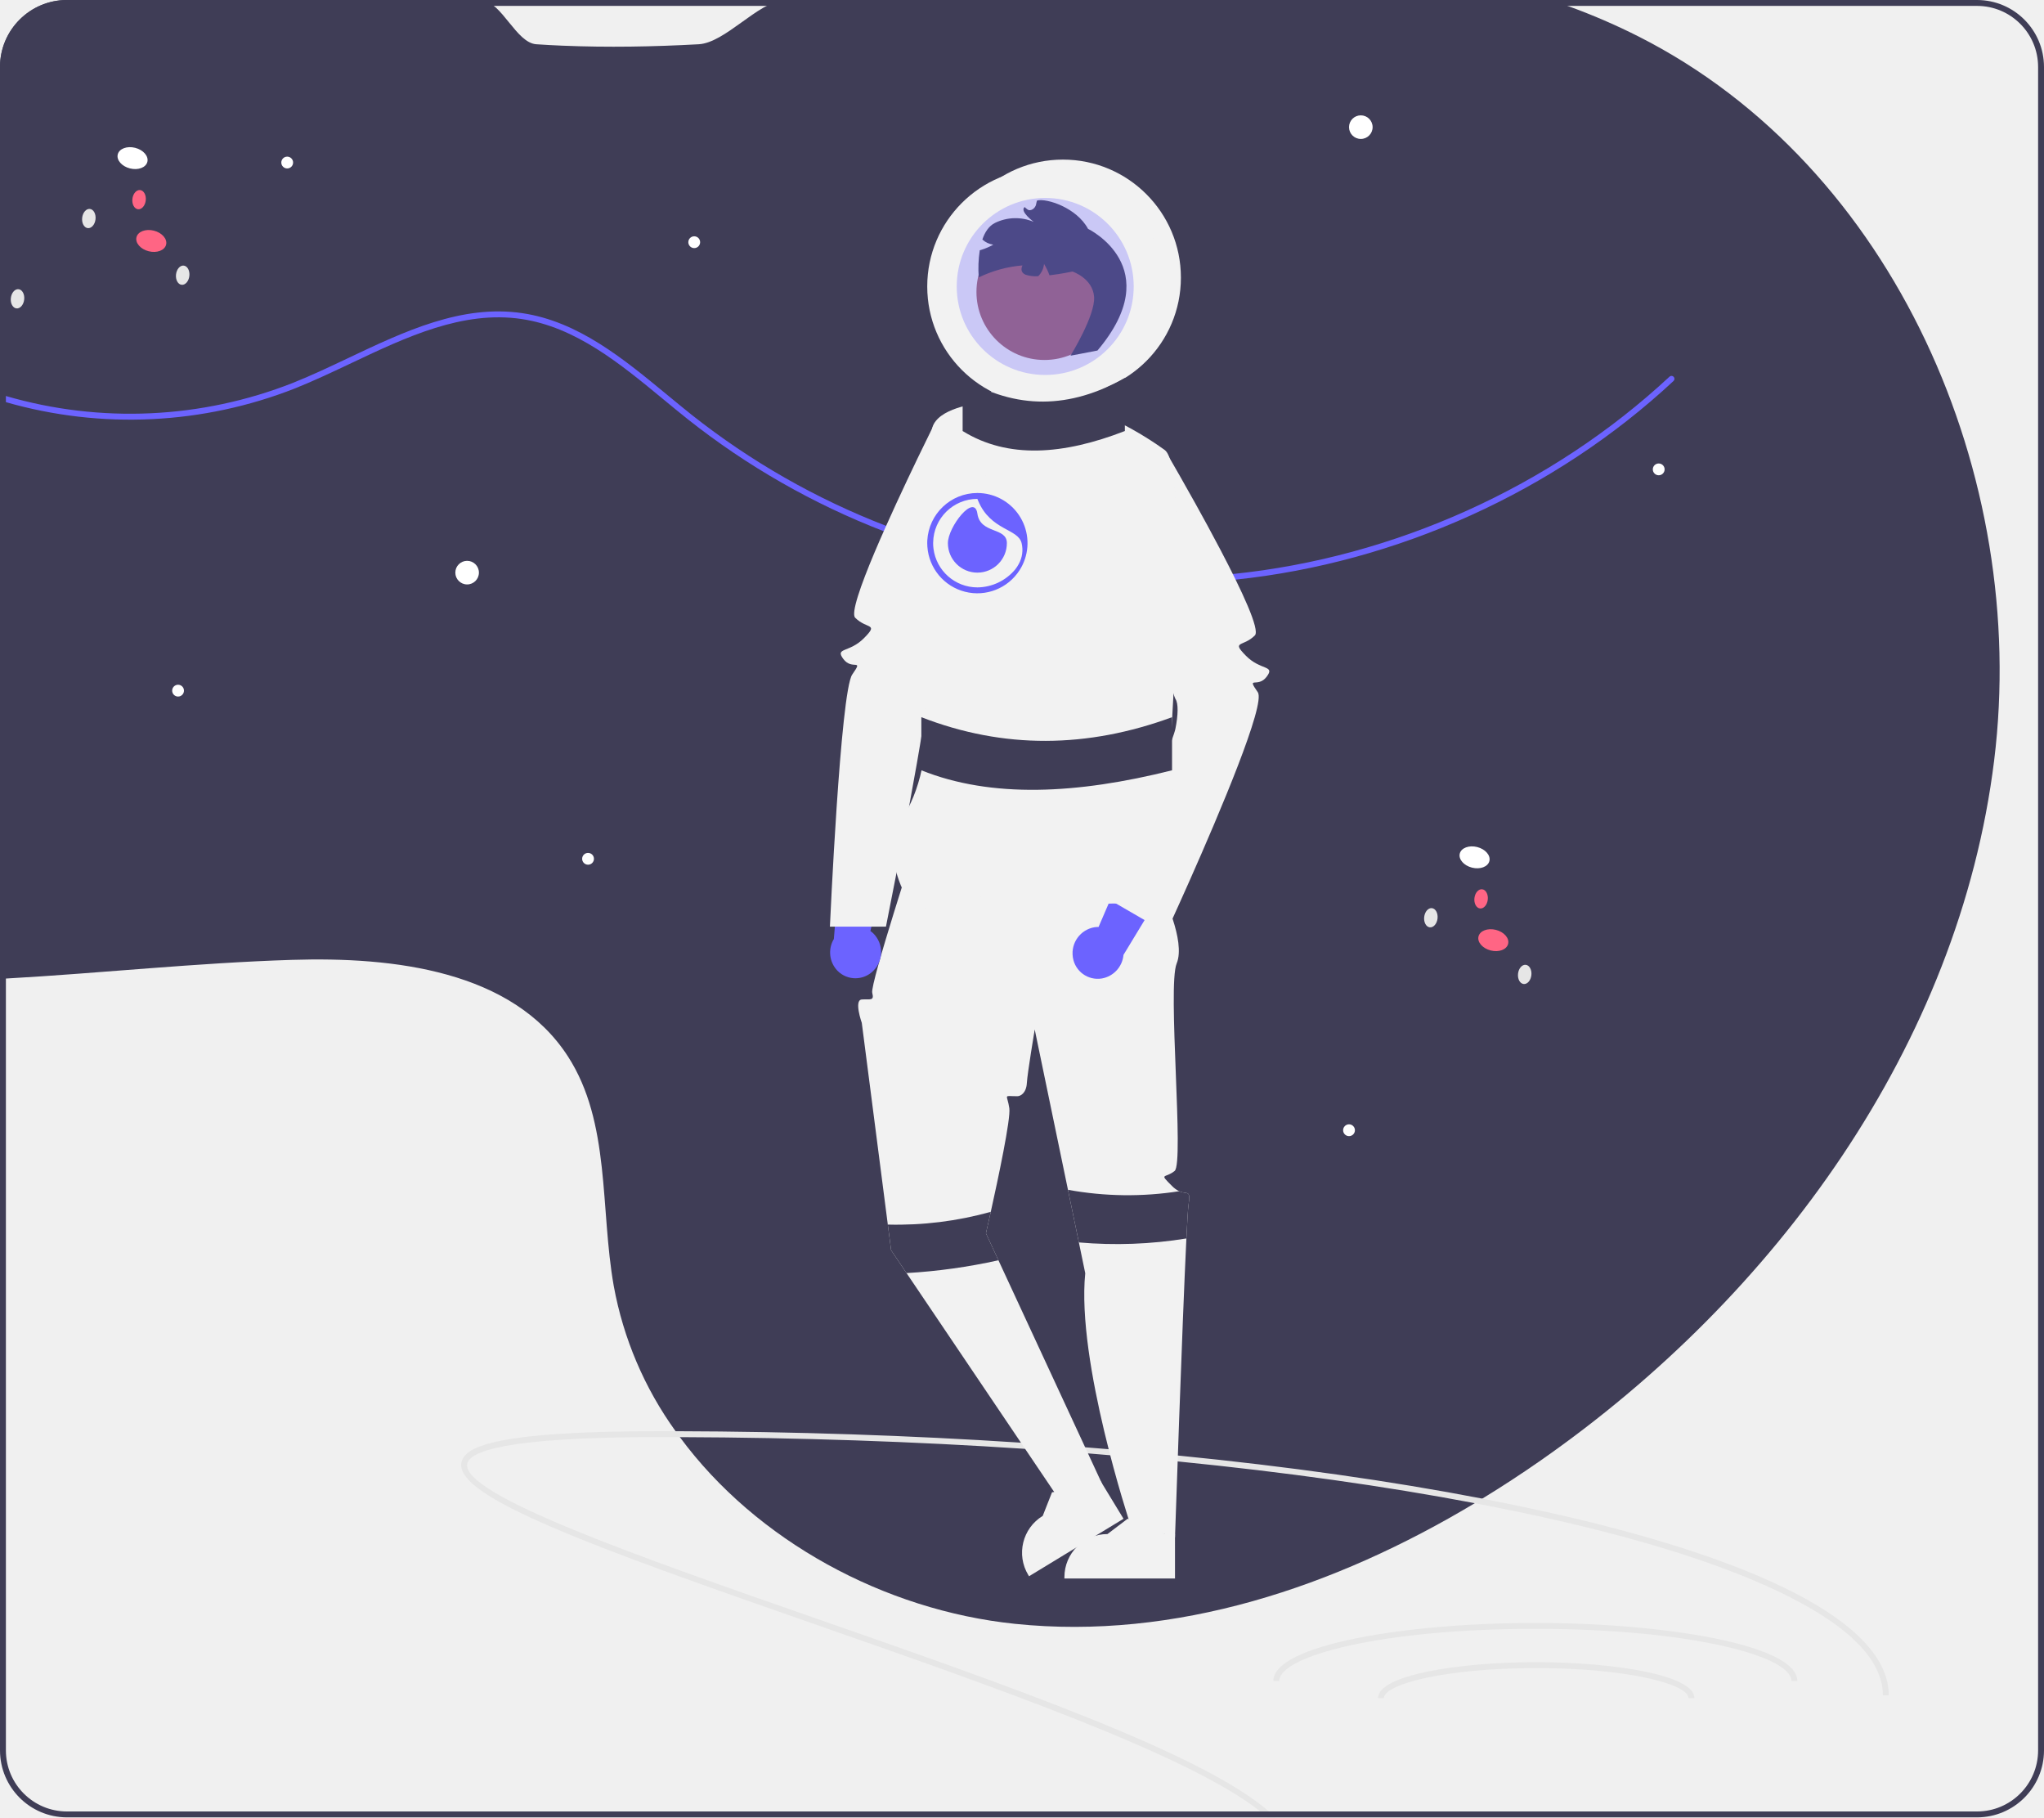
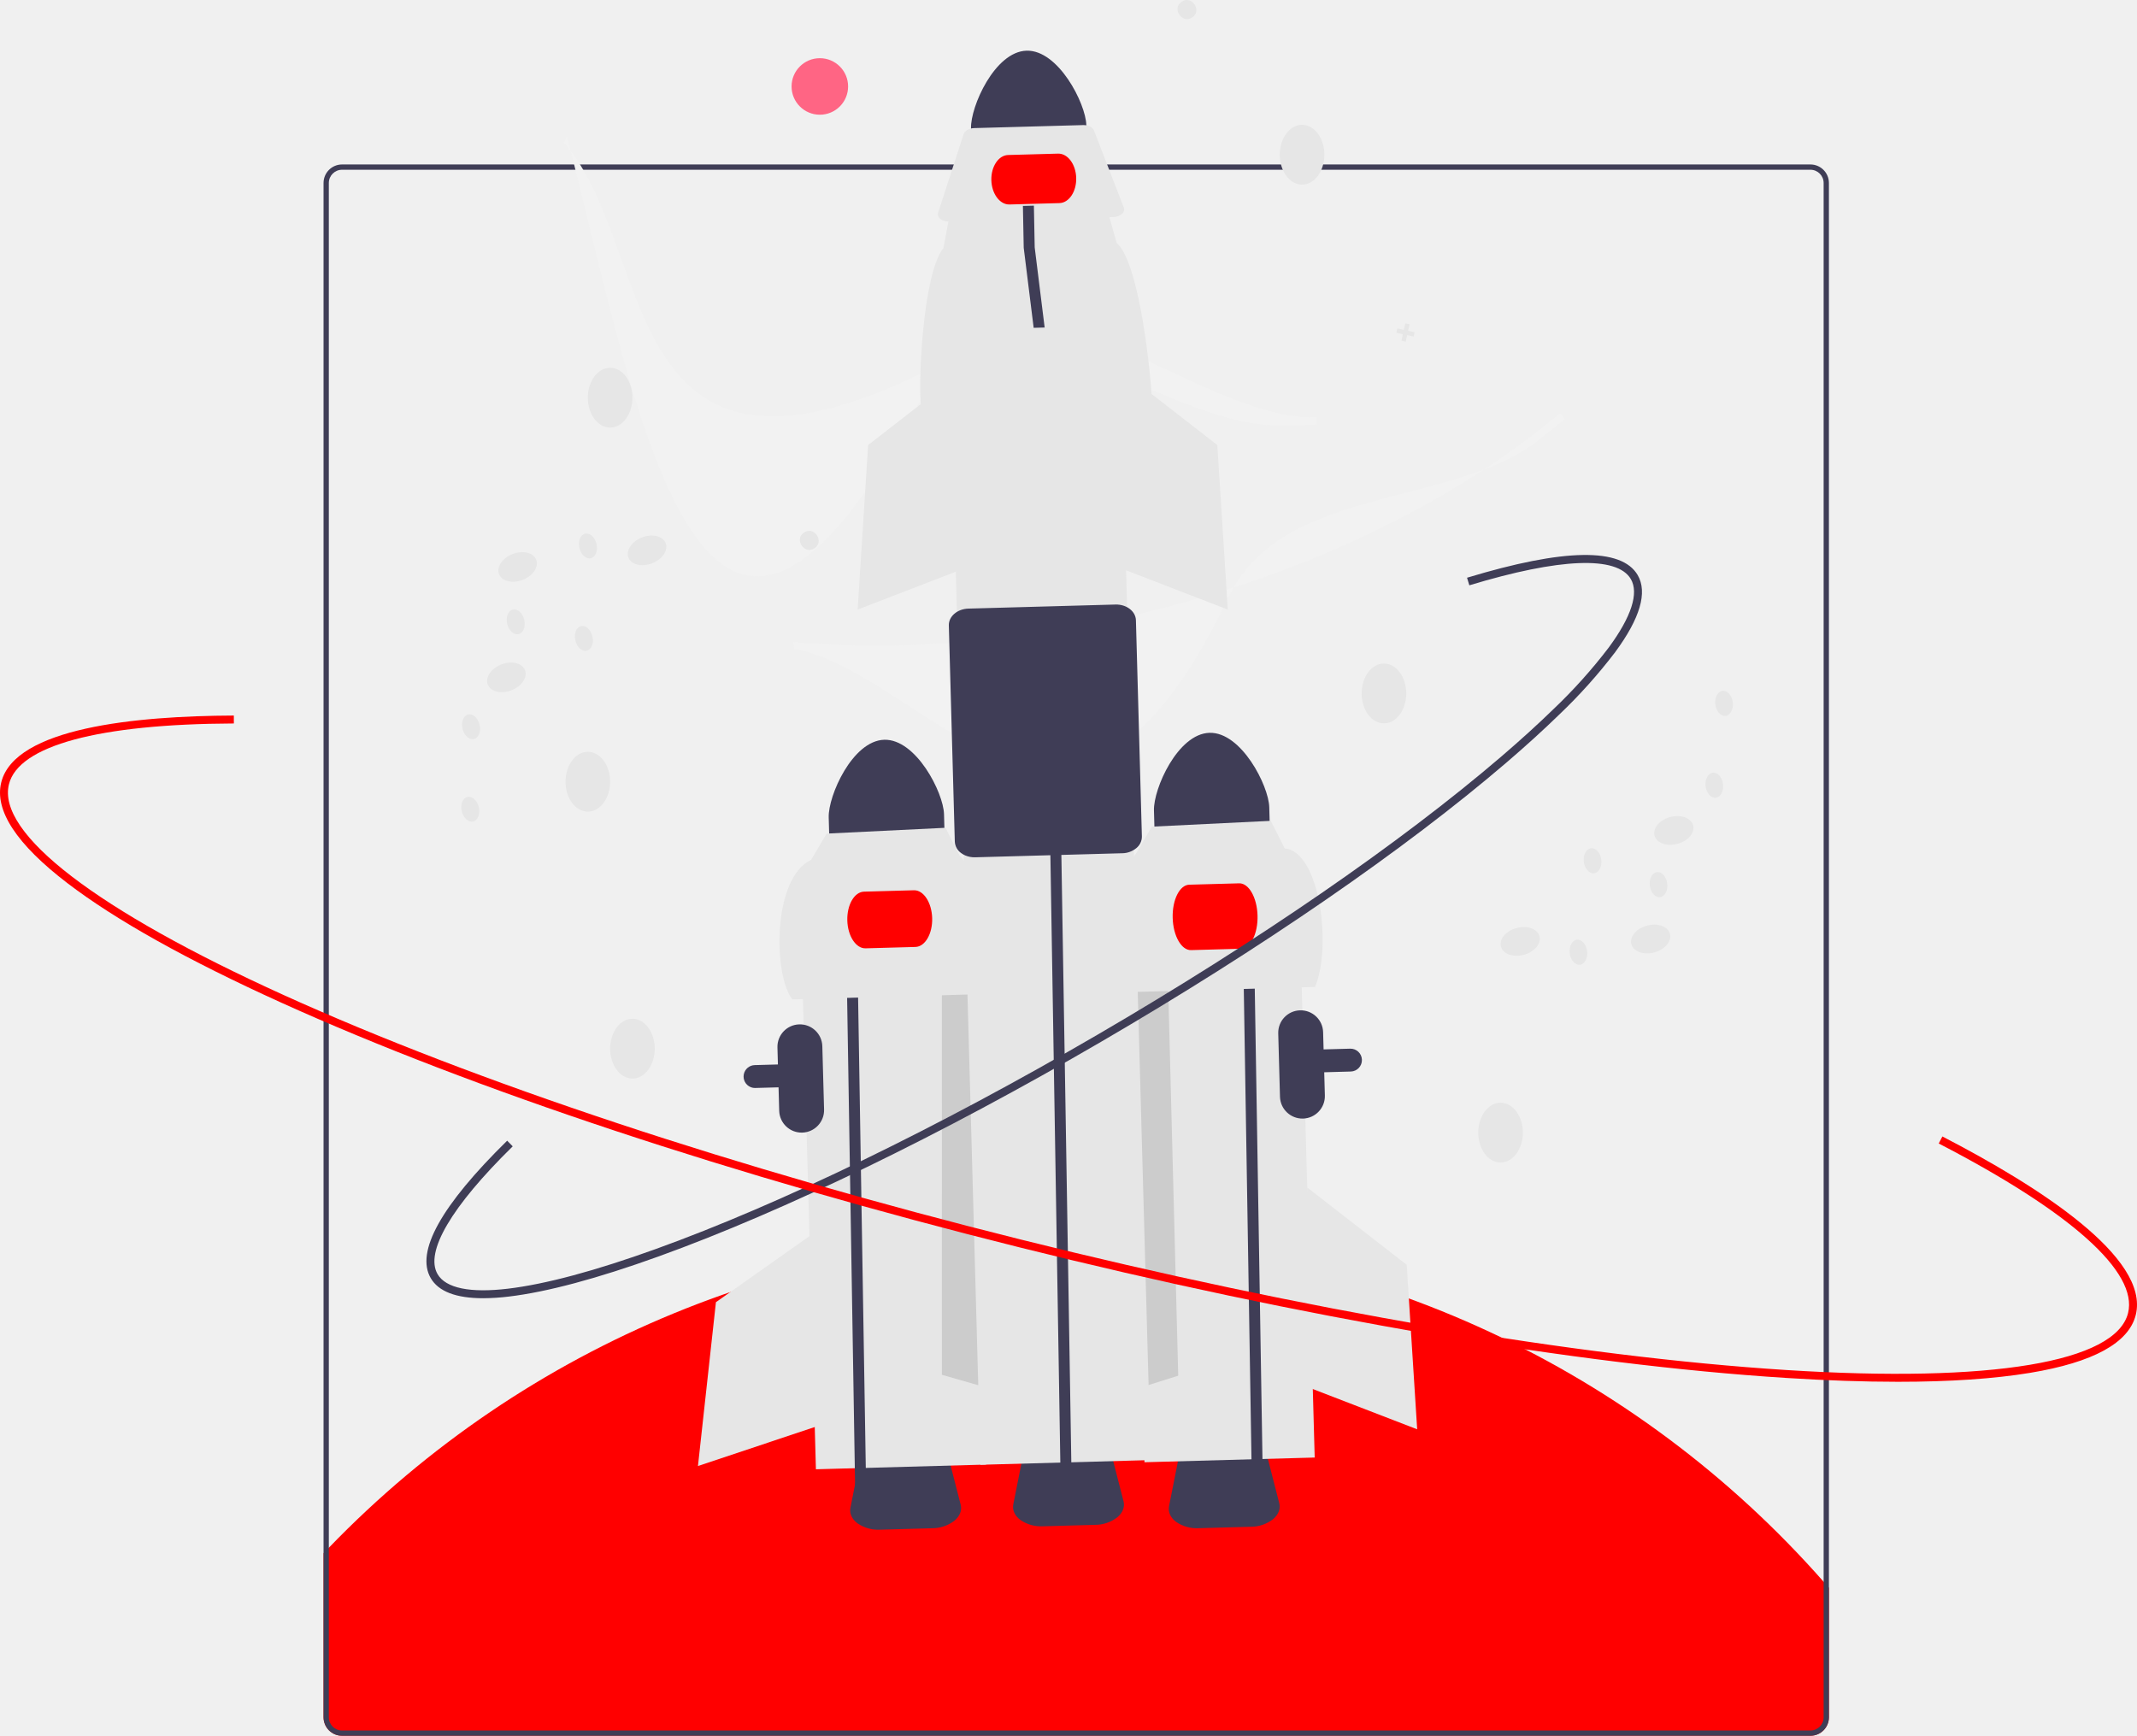
- <svg xmlns="http://www.w3.org/2000/svg" data-name="Layer 1" width="693" height="616" viewBox="0 0 693 616">
-   <path d="M929.6,399.75c-11.9,96.32-74.08,181.71-153.68,237.23q-9.69,6.765-19.86,12.98c-.85.52-1.7,1.04-2.55,1.55-47.3,28.38-101.49,46.56-155.93,40.89-44.23-4.6-87.66-28.13-113.58-63.28-.49-.66-.98-1.34-1.45-2.01a121.428,121.428,0,0,1-20.96-49.22c-4.66-26.29-1.04-55.36-15.52-77.79-18.78-29.1-59-33.84-93.61-32.75-32.35,1.01-64.65,4.51-96.96,6.33-.66.04-1.33.07-2,.11V164.69A22.717,22.717,0,0,1,276.19,142H416.92c6.81.89,11.63,14.55,18.42,15q4.41.3,8.81.48c15.43.64,30.84.37,46.23-.48,8.99-.49,19.98-14.18,28.96-15H779.2c1.94.64,3.86,1.31,5.78,2a214.757,214.757,0,0,1,24.2,10.44C895.74,198.33,941.5,303.43,929.6,399.75Z" transform="translate(-253.5 -142)" fill="#3f3d56" />
-   <path d="M820.89,271.14c-40.29,37.5-93.66,61.56-148.48,67.33q-8.07.855-16.18,1.17c-1.2.05-2.4.08-3.61.11-1.96.05-3.93.07-5.89.07q-3.525,0-7.05-.1a255.884,255.884,0,0,1-40.52-4.43c-.49-.1-.97-.19-1.46-.29q-3.165-.615-6.31-1.32-6.03-1.335-12-2.96c-1.29-.35-2.58-.71-3.87-1.09-1.85-.53-3.69-1.09-5.53-1.66-.69-.22-1.38-.43-2.07-.66q-1.05-.33-2.1-.69-6.405-2.1-12.7-4.56a255.242,255.242,0,0,1-66.37-37.91c-2.78-2.21-5.6-4.53-8.32-6.78-14.62-12.06-29.74-24.53-48.17-27.25-19.9-2.93-39.02,6.13-57.5,14.89-6.27,2.97-12.75,6.04-19.16,8.61a152.671,152.671,0,0,1-98.1,4.69c-.67-.18-1.34-.38-2-.58v-2.09c.66.2,1.33.4,2,.59a150.753,150.753,0,0,0,97.36-4.47c6.35-2.54,12.81-5.6,19.05-8.56,18.75-8.89,38.14-18.08,58.64-15.06,18.98,2.8,34.32,15.45,49.15,27.69,2.72,2.24,5.53,4.56,8.29,6.76a253.092,253.092,0,0,0,65.94,37.65h.01c4.02,1.56,8.09,3.03,12.18,4.39.59.19,1.18.38,1.77.58.66.21,1.33.42,1.99.63q2.535.81,5.08,1.54,2.49.75,5.01,1.42h.01q6.45,1.755,12.98,3.17c1.97.44,3.94.84,5.93,1.22.43.09.87.17,1.31.25a252.999,252.999,0,0,0,38.86,4.26h.01q6.795.21,13.57.05c1.18-.03,2.35-.07,3.52-.11q7.665-.3,15.31-1.08h.01c54.65-5.59,107.89-29.51,148.05-66.89a1.001,1.001,0,0,1,1.36,1.47Z" transform="translate(-253.5 -142)" fill="#6c63ff" />
-   <path d="M253.81,232.94a2.31,2.31,0,0,1-.31.72v-2.79A2.819,2.819,0,0,1,253.81,232.94Z" transform="translate(-253.5 -142)" fill="#ff6584" />
-   <ellipse cx="259.439" cy="243.279" rx="3.272" ry="2.276" transform="translate(-264.6456 332.0982) rotate(-83.62433)" fill="#e6e6e6" />
-   <ellipse cx="262.222" cy="264.487" rx="3.272" ry="2.276" transform="translate(-283.2484 353.7167) rotate(-83.62433)" fill="#3f3d56" />
-   <ellipse cx="753.442" cy="432.594" rx="3.601" ry="5.177" transform="translate(-104.4842 914.6788) rotate(-75.77932)" fill="#fff" />
-   <ellipse cx="719.599" cy="432.376" rx="3.601" ry="5.177" transform="translate(-129.8024 881.7077) rotate(-75.77932)" fill="#3f3d56" />
-   <ellipse cx="759.793" cy="460.673" rx="3.601" ry="5.177" transform="translate(-126.9114 942.016) rotate(-75.77932)" fill="#ff6584" />
-   <ellipse cx="770.439" cy="472.279" rx="3.272" ry="2.276" transform="translate(-37.97424 1043.508) rotate(-83.62433)" fill="#e6e6e6" />
-   <ellipse cx="773.222" cy="493.487" rx="3.272" ry="2.276" transform="translate(-56.57703 1065.126) rotate(-83.62433)" fill="#3f3d56" />
-   <ellipse cx="738.622" cy="453.071" rx="3.272" ry="2.276" transform="translate(-47.16909 994.8123) rotate(-83.62433)" fill="#e6e6e6" />
-   <ellipse cx="755.653" cy="446.673" rx="3.272" ry="2.276" transform="translate(-25.66983 1006.051) rotate(-83.62433)" fill="#ff6584" />
-   <ellipse cx="734.671" cy="429.386" rx="3.272" ry="2.276" transform="translate(-27.14252 969.8313) rotate(-83.62433)" fill="#3f3d56" />
-   <ellipse cx="298.442" cy="195.594" rx="3.601" ry="5.177" transform="translate(-217.9726 294.8423) rotate(-75.77932)" fill="#fff" />
-   <ellipse cx="264.599" cy="195.376" rx="3.601" ry="5.177" transform="translate(-243.2908 261.8712) rotate(-75.77932)" fill="#3f3d56" />
-   <ellipse cx="304.793" cy="223.673" rx="3.601" ry="5.177" transform="translate(-240.3998 322.1794) rotate(-75.77932)" fill="#ff6584" />
-   <ellipse cx="315.439" cy="235.279" rx="3.272" ry="2.276" transform="translate(-206.9137 380.6402) rotate(-83.62433)" fill="#e6e6e6" />
-   <ellipse cx="318.222" cy="256.487" rx="3.272" ry="2.276" transform="translate(-225.5165 402.2587) rotate(-83.62433)" fill="#3f3d56" />
-   <ellipse cx="283.622" cy="216.071" rx="3.272" ry="2.276" transform="translate(-216.1085 331.9446) rotate(-83.62433)" fill="#e6e6e6" />
-   <ellipse cx="300.653" cy="209.673" rx="3.272" ry="2.276" transform="translate(-194.6093 343.183) rotate(-83.62433)" fill="#ff6584" />
-   <ellipse cx="279.671" cy="192.386" rx="3.272" ry="2.276" transform="translate(-196.082 306.9636) rotate(-83.62433)" fill="#3f3d56" />
-   <circle cx="158.373" cy="194.095" r="4" fill="#fff" />
-   <circle cx="60.373" cy="234.095" r="2" fill="#fff" />
-   <circle cx="457.373" cy="383.095" r="2" fill="#fff" />
-   <circle cx="199.373" cy="291.095" r="2" fill="#fff" />
-   <circle cx="235.373" cy="82.095" r="2" fill="#fff" />
-   <circle cx="562.373" cy="159.095" r="2" fill="#fff" />
-   <circle cx="97.373" cy="55.095" r="2" fill="#fff" />
-   <circle cx="461.373" cy="43.095" r="4" fill="#fff" />
-   <path d="M893.87,716.6h-2c0-11.54-10.81-22.83-32.14-33.56-20.87-10.5-50.79-19.94-88.91-28.05q-8.46-1.8-17.31-3.48c-30.52-5.8-64.43-10.55-100.75-14.16q-11.265-1.125-22.85-2.09c-2.5-.22-5.02-.42-7.55-.63q-10.545-.825-21.31-1.54c-37.46-2.48-76.79-3.83-117.05-3.97-2.37-.02-4.75-.02-7.13-.02-52.43,0-64.27,4.95-64.97,9.11-1.79,10.52,58.85,31.65,117.49,52.1C594.3,712.93,661.01,736.19,683.73,756c.77.67,1.49,1.34,2.16,2h-2.75c-.73-.66-1.52-1.33-2.36-2C656.79,736.84,589.5,713.38,528.73,692.19c-74.94-26.12-120.77-42.72-118.81-54.32.85-5.02,9.23-10.77,66.95-10.77,1.89,0,3.79,0,5.68.01,40.25.11,79.58,1.43,117.08,3.89q10.995.705,21.77,1.56c2.67.21,5.33.42,7.98.65q11.88.99,23.45,2.14c37.28,3.7,72.05,8.6,103.23,14.61q7.74,1.5,15.18,3.08C850.32,669.86,893.87,692.43,893.87,716.6Z" transform="translate(-253.5 -142)" fill="#e6e6e6" />
-   <path d="M862.873,711.779h-2c0-8.54-34.888-17.684-86.825-17.684-51.936,0-86.824,9.144-86.824,17.684h-2c0-12.321,45.162-19.684,88.824-19.684S862.873,699.458,862.873,711.779Z" transform="translate(-253.5 -142)" fill="#e6e6e6" />
-   <path d="M827.976,717.595h-2c0-4.823-21.207-10.198-51.637-10.198s-51.637,5.375-51.637,10.198h-2c0-7.923,27.635-12.198,53.637-12.198S827.976,709.672,827.976,717.595Z" transform="translate(-253.5 -142)" fill="#e6e6e6" />
-   <circle cx="360.373" cy="94.095" r="40" fill="#f2f2f2" />
-   <circle cx="354.373" cy="97.095" r="40" fill="#f2f2f2" />
-   <path d="M651.872,677.04,614.38,677.039V676.565a14.594,14.594,0,0,1,14.593-14.593h.001l6.848-5.196L648.6,661.973l3.273 0Z" transform="translate(-253.5 -142)" fill="#f2f2f2" />
-   <path d="M634.419,656.791l-32.033,19.483-.246-.405a14.594,14.594,0,0,1,4.884-20.051l.001-0,3.151-7.998,13.617-2.201,2.796-1.701Z" transform="translate(-253.5 -142)" fill="#f2f2f2" />
-   <path d="M656.443,550.565c-.17,1.2-.42,5.28-.71,11.22-1.41,28.8-3.86,101.31-3.86,101.31l-15.27-4.75s-18.16-54.78-15.16-84.78l-2.16-10.44-3.7-17.84v-.01l-11.27-54.33s-2.47,14.72-2.67,18.17-2.2,4.45-3.2,4.45c-5.01,0-3.47-.89-2.74,4.06.53,3.56-3.81,23.97-6.29,35.13-.96,4.34-1.64,7.28-1.64,7.28l4.24,9.14,35.15,75.8-13.29,7.12-53.02-78.58-5.23-7.75-1.12-8.69-8.82-68.37s-2.75-7.73,0-7.93c2.76-.21,4.32.66,3.54-2.27-.78-2.94,15.22-51.94,15.22-51.94l83,18s8.18,16.26,5,24c-3.19,7.74,2.61,67.68-.7,70.34-3.3,2.66-5.43.53-.87,5.1a8.386,8.386,0,0,0,2.43,1.76C656.123,547.045,657.243,544.965,656.443,550.565Z" transform="translate(-253.5 -142)" fill="#f2f2f2" />
-   <circle cx="354.113" cy="98.96" r="23.056" fill="#a0616a" />
-   <path d="M625.58,260.816l-9.14,1.75s8.5-13.72,8-20c-.5-6.28-7.34-8.53-7.34-8.53s-3.79.82-7.78,1.28a20.061,20.061,0,0,0-1.85-3.85,6.716,6.716,0,0,1-1.96,4.14,10.935,10.935,0,0,1-4.33-.5c-1.58-.72-1.55-1.97-1.03-3.14a41.624,41.624,0,0,0-14.82,4.07,40.899,40.899,0,0,1,.35-9.2c.22-.06.44-.13.66-.2a20.414,20.414,0,0,0,3.92-1.71,6.752,6.752,0,0,1-3.7-1.74c.84-2.46,2.18-4.59,4.29-5.63a15.815,15.815,0,0,1,13.13-.35s-4.89-3.57-3.09-5.03c.12.12.24.23.37.34.17.14.36.29.54.43,1.11.9,2.77-.37,2.99-1.73a4.586,4.586,0,0,1,.1-.51c.03-.14.07-.28.11-.41a3.394,3.394,0,0,1,.12-.34c3.33-.8,13.4,2.45,17.27,9.61C622.39,219.566,649.44,232.566,625.58,260.816Z" transform="translate(-253.5 -142)" fill="#3f3d56" />
-   <path d="M617.228,466.376a8.934,8.934,0,0,1,7.321-10.083,8.571,8.571,0,0,1,1.413-.103l24.107-55.982L666.606,412.624l-32.198,53.034a8.909,8.909,0,0,1-7.366,8.003,8.526,8.526,0,0,1-9.78-7.053Q617.243,466.492,617.228,466.376Z" transform="translate(-253.5 -142)" fill="#6c63ff" />
-   <path d="M549.697,470.94a8.934,8.934,0,0,0-.006-12.461,8.571,8.571,0,0,0-1.084-.913l13.355-59.471-20.677.341-5.074,61.835a8.909,8.909,0,0,0,1.264,10.803,8.526,8.526,0,0,0,12.057.033Q549.616,471.024,549.697,470.94Z" transform="translate(-253.5 -142)" fill="#6c63ff" />
-   <path d="M682.943,371.385c-3,4-7-.51-3,5.25,2.75,3.96-13.01,41.08-23.1,63.82-4.56,10.29-7.97,17.64-7.97,17.64l-17.01-9.85-1.99-1.15s15.6-39.26,20.62-53.37c.83-2.34,1.38-3.99,1.51-4.65.94-4.69,1.06-8.71,0-10.2a13.905,13.905,0,0,1-.64-1.71c-2.01-5.89-8.13-25.78-13.86-44.59-1.67-5.52-3.32-10.94-4.82-15.89-3.85-12.71-6.74-22.3-6.74-22.3l23,1s.38.64,1.05,1.8c1.6,2.76,4.88,8.45,8.68,15.29,2.74,4.92,5.76,10.45,8.61,15.89,7.26,13.84,13.51,27.17,11.66,29.02-4,4-8.09,1.73-3.05,6.86C680.943,369.385,685.943,367.385,682.943,371.385Z" transform="translate(-253.5 -142)" fill="#f2f2f2" />
-   <path d="M655.44,424.566c-6-5.94-4.89-33.01-4.89-33.01s5.97-90.9-2.11-96.99a112.674,112.674,0,0,0-17.76-10.49c-.36-.16-.55-.25-.55-.25l-5.16-14.55-31.79-1.65-5.55,10.78s-.87.06-2.23.25c-5.08.7-17.02,3.18-15.96,10.91,1.34,9.8-8.12,69.99-11,73s-2.12,14.01,5,21,2,26-3,34a27.385,27.385,0,0,0-3.96,16.34s3.96,21.66,13.96,14.66c3.81-2.67,9.22-3.01,15.73-2.52.063.005.132.013.196.018l-.196.982c9.04.67,20.21,2.94,32.16,2.81l-.354-1.005c.119-.001.235.006.354.005,2.02-.02,4.05-.11,6.11-.29,17.82-1.55,25.69,3.35,28-2C654.75,441.216,661.44,430.506,655.44,424.566Z" transform="translate(-253.5 -142)" fill="#f2f2f2" />
-   <circle cx="354.373" cy="97.095" r="30" fill="#6c63ff" opacity="0.3" />
-   <path d="M593.443,284.385s-4.56,15.14-9.87,32.61c-1.67,5.5-3.42,11.23-5.12,16.8-5.55,18.11-10.61,34.43-11.08,35.08-1.06,1.49-.93,5.51,0,10.2.19.94-.24,4.6-1.05,9.85-1.06,6.89-2.77,16.51-4.59,26.33-1.45,7.85-2.97,15.82-4.28,22.61-2.05,10.54-3.58,18.23-3.58,18.23h-19s3.57-79.71,7.57-85.46c4-5.76,0-1.25-3-5.25s2-2,7.04-7.14c5.04-5.13.96-2.86-3.04-6.86-1.48-1.48,1.83-10.91,6.59-22.2,2.22-5.24,4.75-10.89,7.25-16.33,5.17-11.23,10.24-21.56,12.25-25.64,0-.01.01-.02.01-.03l.9-1.8Z" transform="translate(-253.5 -142)" fill="#f2f2f2" />
-   <path d="M634.873,288.095c-20.879,8.11-39.651,9.508-55,0v-18c18.077,10.846,36.417,10.55,55,0Z" transform="translate(-253.5 -142)" fill="#3f3d56" />
-   <path d="M650.873,403.095c-32.267,8.11-61.279,9.508-85,0v-18c27.937,10.846,56.281,10.55,85,0Z" transform="translate(-253.5 -142)" fill="#3f3d56" />
-   <path d="M656.443,550.565c-.17,1.2-.42,5.28-.71,11.22a147.584,147.584,0,0,1-36.45,1.34l-3.7-17.84a112.887,112.887,0,0,0,37.72.48C656.123,547.045,657.243,544.965,656.443,550.565Z" transform="translate(-253.5 -142)" fill="#3f3d56" />
-   <path d="M592.013,569.175a195.433,195.433,0,0,1-31.16,4.34l-5.23-7.75-1.12-8.69a118.572,118.572,0,0,0,34.91-4.32c-.96,4.34-1.64,7.28-1.64,7.28Z" transform="translate(-253.5 -142)" fill="#3f3d56" />
-   <path d="M594.873,326.095a10,10,0,0,1-20,0c0-5.523,9-17,10-10S594.873,320.572,594.873,326.095Z" transform="translate(-253.5 -142)" fill="#6c63ff" />
-   <path d="M585.96,309.14c-.36-.03-.72-.04-1.09-.04a17.026,17.026,0,0,0-16.98,16.11c-.01.29-.02.59-.02.89,0,.41.01.81.05,1.21a16.987,16.987,0,0,0,31.24,7.98,15.947,15.947,0,0,0,1.04-1.85,16.989,16.989,0,0,0-14.24-24.3ZM597.7,335a16.918,16.918,0,0,1-12.83,6.1,15.022,15.022,0,0,1-14.88-13.13,14.44,14.44,0,0,1-.12-1.87,2.261,2.261,0,0,1,.01-.26,15.002,15.002,0,0,1,14.99-14.74c.09.24.18.47.28.69,4.27,10.1,13.53,9.34,14.72,14.31a9.831,9.831,0,0,1-.98,7.09A11.521,11.521,0,0,1,597.7,335Z" transform="translate(-253.5 -142)" fill="#6c63ff" />
-   <path d="M923.81,142H276.19a22.717,22.717,0,0,0-22.69,22.69V735.31A22.717,22.717,0,0,0,276.19,758H923.81a22.717,22.717,0,0,0,22.69-22.69V164.69A22.717,22.717,0,0,0,923.81,142ZM944.5,735.31A20.712,20.712,0,0,1,923.81,756H276.19a20.712,20.712,0,0,1-20.69-20.69V164.69A20.712,20.712,0,0,1,276.19,144H923.81a20.712,20.712,0,0,1,20.69,20.69Z" transform="translate(-253.5 -142)" fill="#3f3d56" />
+ <svg xmlns="http://www.w3.org/2000/svg" data-name="Layer 1" width="809.164" height="657.277" viewBox="0 0 809.164 657.277">
+   <path d="M886.051,723.251v49.04a7.008,7.008,0,0,1-7,7h-556a7.015,7.015,0,0,1-7-7v-62.12c.66-.7,1.32-1.39,2-2.08a384.975,384.975,0,0,1,566,12.88C884.731,721.721,885.391,722.491,886.051,723.251Z" transform="translate(-193.5405 -122.0142)" fill="#ff0000" />
+   <path d="M702.551,185.281q-.84-.51-1.68-.99h-58.44c-.42.66-.82,1.33-1.21,2h63.01C703.671,185.951,703.111,185.621,702.551,185.281Zm-386.5,197.47v14.9c.25.02.51.02.76.03l-.5,28.64-.26-.14v2.82l.21.11-.21,12.01v41.4h2v-106.52Q317.211,379.241,316.051,382.751Zm386.5-197.47q-.84-.51-1.68-.99h-58.44c-.42.66-.82,1.33-1.21,2h63.01C703.671,185.951,703.111,185.621,702.551,185.281Zm176.5-.99h-556a7.008,7.008,0,0,0-7,7v581a7.015,7.015,0,0,0,7,7h556a7.008,7.008,0,0,0,7-7v-581A7.008,7.008,0,0,0,879.051,184.291Zm5,588a5.002,5.002,0,0,1-5,5h-556a5.002,5.002,0,0,1-5-5v-581a5.008,5.008,0,0,1,5-5h556a5.008,5.008,0,0,1,5,5Z" transform="translate(-193.5405 -122.0142)" fill="#3f3d56" />
+   <path d="M546.58,700.708l-19.832.548a13.812,13.812,0,0,1-8.486-2.379c-2.154-1.602-3.142-3.768-2.708-5.943l3.903-19.613c.735-3.7,5.27-6.497,10.78-6.649l10.952-.302c5.51-.152,10.192,2.39,11.13,6.044l4.979,19.368c.552,2.148-.314,4.365-2.376,6.083A13.812,13.812,0,0,1,546.58,700.708Z" transform="translate(-193.5405 -122.0142)" fill="#3f3d56" />
+   <path d="M667.21,700.148l-19.832.548a13.812,13.812,0,0,1-8.486-2.379c-2.154-1.602-3.142-3.768-2.708-5.943l3.903-19.613c.735-3.7,5.27-6.497,10.78-6.649l10.952-.302c5.51-.152,10.192,2.39,11.13,6.044l4.979,19.368c.552,2.148-.314,4.365-2.376,6.083A13.812,13.812,0,0,1,667.21,700.148Z" transform="translate(-193.5405 -122.0142)" fill="#3f3d56" />
+   <path d="M477.714,533.643a4.331,4.331,0,0,1,1.595-8.308L704.777,519.11a4.33,4.33,0,0,1,4.449,4.208l0,0a4.336,4.336,0,0,1-4.209,4.448l-0-0L479.548,533.992A4.307,4.307,0,0,1,477.714,533.643Z" transform="translate(-193.5405 -122.0142)" fill="#3f3d56" />
+   <rect x="499.466" y="459.851" width="64.474" height="217.68" transform="translate(-209.0356 -107.1208) rotate(-1.58175)" fill="#e6e6e6" />
+   <polygon points="369.018 333.079 356.629 366.828 356.64 520.587 371.736 524.916 369.018 333.079" fill="#ccc" />
+   <path d="M528.363,402.136c-12.057.342-21.257,21.209-21.036,29.352l.407,14.742,43.659-1.206-.407-14.742C550.758,422.14,540.421,401.813,528.363,402.136Z" transform="translate(-193.5405 -122.0142)" fill="#3f3d56" />
+   <path d="M497.31,550.895a8.51,8.51,0,0,1-8.731-8.262l-.662-23.991a8.5,8.5,0,1,1,16.994-.469l.662,23.991A8.51,8.51,0,0,1,497.31,550.895Z" transform="translate(-193.5405 -122.0142)" fill="#3f3d56" />
+   <polyline points="320.125 339.284 319.82 323.429 323.978 323.326 324.283 339.13 328.052 569.476 323.893 569.591" fill="#3f3d56" />
+   <path d="M568.314,498.375l-74.739,2.064c-7.139-8.705-7.787-45.793,7.111-52.851l5.842-9.92,45.043-2.199,5.264,10.445C564.246,452.22,568.067,489.076,568.314,498.375Z" transform="translate(-193.5405 -122.0142)" fill="#e6e6e6" />
+   <path d="M540.183,480.588l-18.9.522c-3.647.101-6.748-4.631-6.911-10.546s2.672-10.811,6.319-10.912l18.9-.522c3.647-.101,6.748,4.631,6.911,10.546S543.83,480.487,540.183,480.588Z" transform="translate(-193.5405 -122.0142)" fill="#ff0000" />
+   <polygon points="310.043 465.568 271.084 493.088 264.278 555.138 309.726 539.953 310.043 465.568" fill="#e6e6e6" />
+   <rect x="623.877" y="457.186" width="64.474" height="217.68" transform="translate(-208.9146 -103.6877) rotate(-1.58175)" fill="#e6e6e6" />
+   <polygon points="428.888 333.806 442.149 367.222 446.128 520.93 431.149 525.649 428.888 333.806" fill="#ccc" />
+   <ellipse cx="524.024" cy="262.584" rx="8.447" ry="11.327" fill="#e6e6e6" />
+   <ellipse cx="568.183" cy="428.884" rx="8.447" ry="11.327" fill="#e6e6e6" />
+   <ellipse cx="239.471" cy="397.094" rx="8.447" ry="11.327" fill="#e6e6e6" />
+   <path d="M651.516,399.506c-12.057.342-21.257,21.209-21.036,29.352l.407,14.742,43.659-1.206-.407-14.742C673.91,419.51,663.573,399.182,651.516,399.506Z" transform="translate(-193.5405 -122.0142)" fill="#3f3d56" />
+   <polyline points="470.459 344.247 470.154 328.392 474.312 328.288 474.617 344.093 478.386 574.439 474.227 574.554" fill="#3f3d56" />
+   <path d="M691.466,495.745l-74.738,2.064c-1.303-7.877.383-44.633,7.111-52.851l5.842-9.92,45.043-2.199,5.264,10.445C693.286,444.367,697.938,480.487,691.466,495.745Z" transform="translate(-193.5405 -122.0142)" fill="#e6e6e6" />
+   <path d="M663.427,481.268l-18.9.522c-3.647.101-6.768-5.374-6.957-12.202s2.626-12.466,6.273-12.567l18.9-.522c3.647-.101,6.768,5.374,6.957,12.202S667.074,481.167,663.427,481.268Z" transform="translate(-193.5405 -122.0142)" fill="#ff0000" />
+   <polygon points="494.978 449.662 532.641 478.93 536.607 541.227 491.901 523.983 494.978 449.662" fill="#e6e6e6" />
+   <path d="M678.001,283.135c-40.413,0-86.857-44.846-127.949-23.539-124.415,64.514-107.289-43.44-143.032-83.589l1.173-2.354c27.059,103.218,51.543,267.692,142.399,83.205,22.759-46.214,97.455,25.22,141.423,23.113l.076,2.829Q685.127,283.136,678.001,283.135Z" transform="translate(-193.5405 -122.0142)" fill="#f2f2f2" />
+   <path d="M774.998,289.481c-32.216,24.4-96.316,16.691-116.208,58.487-60.228,126.545-111.754,30.148-164.488,19.724l-.486-2.585c52.79,4.378,109.414-2.415,163.751-19.648,49.104-15.571,92.915-38.736,126.692-66.962l1.769,2.209Q780.679,285.18,774.998,289.481Z" transform="translate(-193.5405 -122.0142)" fill="#f2f2f2" />
+   <ellipse cx="231.024" cy="150.584" rx="8.447" ry="11.327" fill="#e6e6e6" />
+   <ellipse cx="493.024" cy="58.584" rx="8.447" ry="11.327" fill="#e6e6e6" />
+   <ellipse cx="222.577" cy="296.007" rx="8.447" ry="11.327" fill="#e6e6e6" />
+   <path d="M501.903,329.643c-3.862,2.573-7.815-3.551-3.878-6.01C501.886,321.06,505.839,327.185,501.903,329.643Z" transform="translate(-193.5405 -122.0142)" fill="#e6e6e6" />
+   <path d="M644.903,128.643c-3.862,2.573-7.815-3.551-3.878-6.01C644.886,120.06,648.839,126.185,644.903,128.643Z" transform="translate(-193.5405 -122.0142)" fill="#e6e6e6" />
+   <polygon points="535.641 125.801 533.184 125.262 533.722 122.804 532.084 122.445 531.545 124.903 529.088 124.365 528.729 126.003 531.186 126.542 530.648 128.999 532.286 129.358 532.825 126.9 535.282 127.439 535.641 125.801" fill="#e6e6e6" />
+   <circle cx="310.427" cy="32.737" r="10.702" fill="#ff6584" />
+   <path d="M582.248,141.205c-12.057.342-21.257,21.209-21.036,29.352l.407,14.742,43.659-1.206-.407-14.742C604.643,161.208,594.306,140.881,582.248,141.205Z" transform="translate(-193.5405 -122.0142)" fill="#3f3d56" />
+   <path d="M608.245,699.423l-19.832.548a13.812,13.812,0,0,1-8.486-2.379c-2.154-1.602-3.142-3.768-2.708-5.943l3.903-19.613c.736-3.7,5.27-6.497,10.78-6.649l10.952-.302c5.51-.152,10.192,2.39,11.13,6.044l4.979,19.368c.552,2.148-.314,4.365-2.376,6.083A13.812,13.812,0,0,1,608.245,699.423Z" transform="translate(-193.5405 -122.0142)" fill="#3f3d56" />
+   <rect x="558.7" y="235.856" width="64.474" height="440.016" transform="translate(-205.8987 -105.5287) rotate(-1.58175)" fill="#e6e6e6" />
+   <polyline points="397.76 325.949 397.455 310.094 401.613 309.991 401.918 325.795 405.687 556.141 401.528 556.256" fill="#3f3d56" />
+   <path d="M629.778,275.306l-87.326,2.411c-1.523-9.203.447-52.15,8.308-61.752l2.154-11.462,60.297-1.665,3.155,11.171C625.025,221.377,629.489,264.44,629.778,275.306Z" transform="translate(-193.5405 -122.0142)" fill="#e6e6e6" />
+   <path d="M615.117,204.19l-62.223,1.718c-2.297.063-4.193-1.142-4.236-2.693a1.952,1.952,0,0,1,.097-.658l9.665-29.775c.414-1.275,2.061-2.211,3.984-2.264l41.264-1.139c1.923-.053,3.619.791,4.103,2.041l11.293,29.196c.578,1.493-.756,3.047-2.98,3.471A6.081,6.081,0,0,1,615.117,204.19Z" transform="translate(-193.5405 -122.0142)" fill="#e6e6e6" />
+   <path d="M559.033,445.941a7.626,7.626,0,0,1-1.581-.915,5.604,5.604,0,0,1-2.379-4.321l-2.261-81.878c-.093-3.389,3.225-6.241,7.398-6.356l55.703-1.538c4.173-.116,7.643,2.549,7.737,5.938l2.261,81.878a5.603,5.603,0,0,1-2.137,4.446,8.506,8.506,0,0,1-5.261,1.91l-55.702,1.538A8.92,8.92,0,0,1,559.033,445.941Z" transform="translate(-193.5405 -122.0142)" fill="#3f3d56" />
+   <path d="M594.685,198.921l-18.9.522c-3.647.101-6.731-4.02-6.874-9.184s2.709-9.449,6.356-9.55l18.9-.522c3.647-.101,6.731,4.02,6.874,9.184S598.332,198.82,594.685,198.921Z" transform="translate(-193.5405 -122.0142)" fill="#ff0000" />
+   <path d="M686.931,545.58a8.51,8.51,0,0,1-8.731-8.262l-.662-23.991a8.5,8.5,0,0,1,16.994-.469l.662,23.991A8.51,8.51,0,0,1,686.931,545.58Z" transform="translate(-193.5405 -122.0142)" fill="#3f3d56" />
+   <path d="M376.491,613.609c-10.246,0-16.907-2.546-19.855-7.607-5.814-9.98,3.923-27.493,28.941-52.051l2.102,2.141c-23.239,22.812-33.343,40.001-28.451,48.4,3.096,5.312,12.309,7.217,26.648,5.504,14.235-1.699,33.101-6.765,56.072-15.055,47.291-17.067,106.623-45.856,167.065-81.064,60.44-35.207,114.75-72.616,152.927-105.335,7.333-6.286,13.987-12.333,19.779-17.971a196.961,196.961,0,0,0,20.976-23.377c8.563-11.627,11.453-20.581,8.358-25.895-5.17-8.875-26.888-8.04-61.156,2.353l-.87-2.871c36.766-11.149,58.507-11.483,64.619-.992,3.797,6.519.926,16.337-8.534,29.184a199.923,199.923,0,0,1-21.299,23.748c-5.837,5.683-12.539,11.772-19.92,18.1-38.31,32.833-92.777,70.354-153.369,105.649-60.594,35.297-120.1,64.168-167.556,81.295-23.185,8.367-42.273,13.485-56.735,15.211A82.695,82.695,0,0,1,376.491,613.609Z" transform="translate(-193.5405 -122.0142)" fill="#3f3d56" />
+   <polygon points="423.268 139.256 460.93 168.524 464.896 230.821 420.19 213.577 423.268 139.256" fill="#e6e6e6" />
+   <polygon points="366.372 139.256 328.71 168.524 324.744 230.821 369.45 213.577 366.372 139.256" fill="#e6e6e6" />
+   <polyline points="387.625 93.825 387.32 77.97 391.478 77.867 391.783 93.672 395.552 124.018 391.393 124.133" fill="#3f3d56" />
+   <ellipse cx="389.536" cy="336.703" rx="7.557" ry="5.257" transform="translate(-288.8215 41.31149) rotate(-21.16137)" fill="#e6e6e6" />
+   <ellipse cx="438.539" cy="330.417" rx="7.557" ry="5.257" transform="translate(-283.2478 58.57767) rotate(-21.16137)" fill="#e6e6e6" />
+   <ellipse cx="385.286" cy="378.511" rx="7.557" ry="5.257" transform="translate(-304.2007 42.59652) rotate(-21.16137)" fill="#e6e6e6" />
+   <ellipse cx="371.907" cy="397.208" rx="3.322" ry="4.776" transform="translate(-275.0291 -25.67394) rotate(-13.31636)" fill="#e6e6e6" />
+   <ellipse cx="371.616" cy="428.43" rx="3.322" ry="4.776" transform="translate(-282.2283 -24.90163) rotate(-13.31636)" fill="#e6e6e6" />
+   <ellipse cx="414.625" cy="363.761" rx="3.322" ry="4.776" transform="translate(-266.1768 -16.73422) rotate(-13.31636)" fill="#e6e6e6" />
+   <ellipse cx="388.816" cy="357.494" rx="3.322" ry="4.776" transform="translate(-265.4272 -22.84723) rotate(-13.31636)" fill="#e6e6e6" />
+   <ellipse cx="416.171" cy="328.743" rx="3.322" ry="4.776" transform="translate(-258.0696 -17.31951) rotate(-13.31636)" fill="#e6e6e6" />
+   <ellipse cx="818.548" cy="477.578" rx="7.557" ry="5.257" transform="translate(-288.8743 104.7221) rotate(-14.91271)" fill="#e6e6e6" />
+   <ellipse cx="769.152" cy="478.493" rx="7.557" ry="5.257" transform="translate(-290.7735 92.0409) rotate(-14.91271)" fill="#e6e6e6" />
+   <ellipse cx="827.323" cy="436.481" rx="7.557" ry="5.257" transform="translate(-278.0025 105.5962) rotate(-14.91271)" fill="#e6e6e6" />
+   <ellipse cx="842.658" cy="419.351" rx="3.322" ry="4.776" transform="translate(-238.7354 -15.14542) rotate(-7.0677)" fill="#e6e6e6" />
+   <ellipse cx="846.346" cy="388.346" rx="3.322" ry="4.776" transform="translate(-234.8924 -14.92721) rotate(-7.0677)" fill="#e6e6e6" />
+   <ellipse cx="796.554" cy="447.95" rx="3.322" ry="4.776" transform="translate(-242.6045 -20.60085) rotate(-7.0677)" fill="#e6e6e6" />
+   <ellipse cx="821.527" cy="456.989" rx="3.322" ry="4.776" transform="translate(-243.527 -17.45939) rotate(-7.0677)" fill="#e6e6e6" />
+   <ellipse cx="791.205" cy="482.591" rx="3.322" ry="4.776" transform="translate(-246.9075 -20.99578) rotate(-7.0677)" fill="#e6e6e6" />
+   <path d="M912.192,645.251q-19.368,0-42.457-1.464c-79.614-5.056-182.738-22.633-290.376-49.492C471.721,567.436,372.429,534.501,299.774,501.561c-35.393-16.047-62.556-31.236-80.735-45.147-19.247-14.727-27.666-27.564-25.024-38.153,5.148-20.629,50.731-25.142,88.064-25.295l.013,3c-51.268.21-81.514,8.387-85.166,23.022-4.652,18.64,33.287,47.741,104.087,79.841,72.496,32.868,171.605,65.739,279.073,92.557,107.467,26.816,210.401,44.363,289.84,49.408,77.579,4.928,124.743-2.938,129.395-21.578,3.862-15.477-21.598-38.275-71.689-64.198l1.379-2.664c36.397,18.836,78.645,45.852,73.222,67.589-2.643,10.589-16.105,17.965-40.015,21.923C948.587,644.121,931.846,645.251,912.192,645.251Z" transform="translate(-193.5405 -122.0142)" fill="#ff0000" />
</svg>
